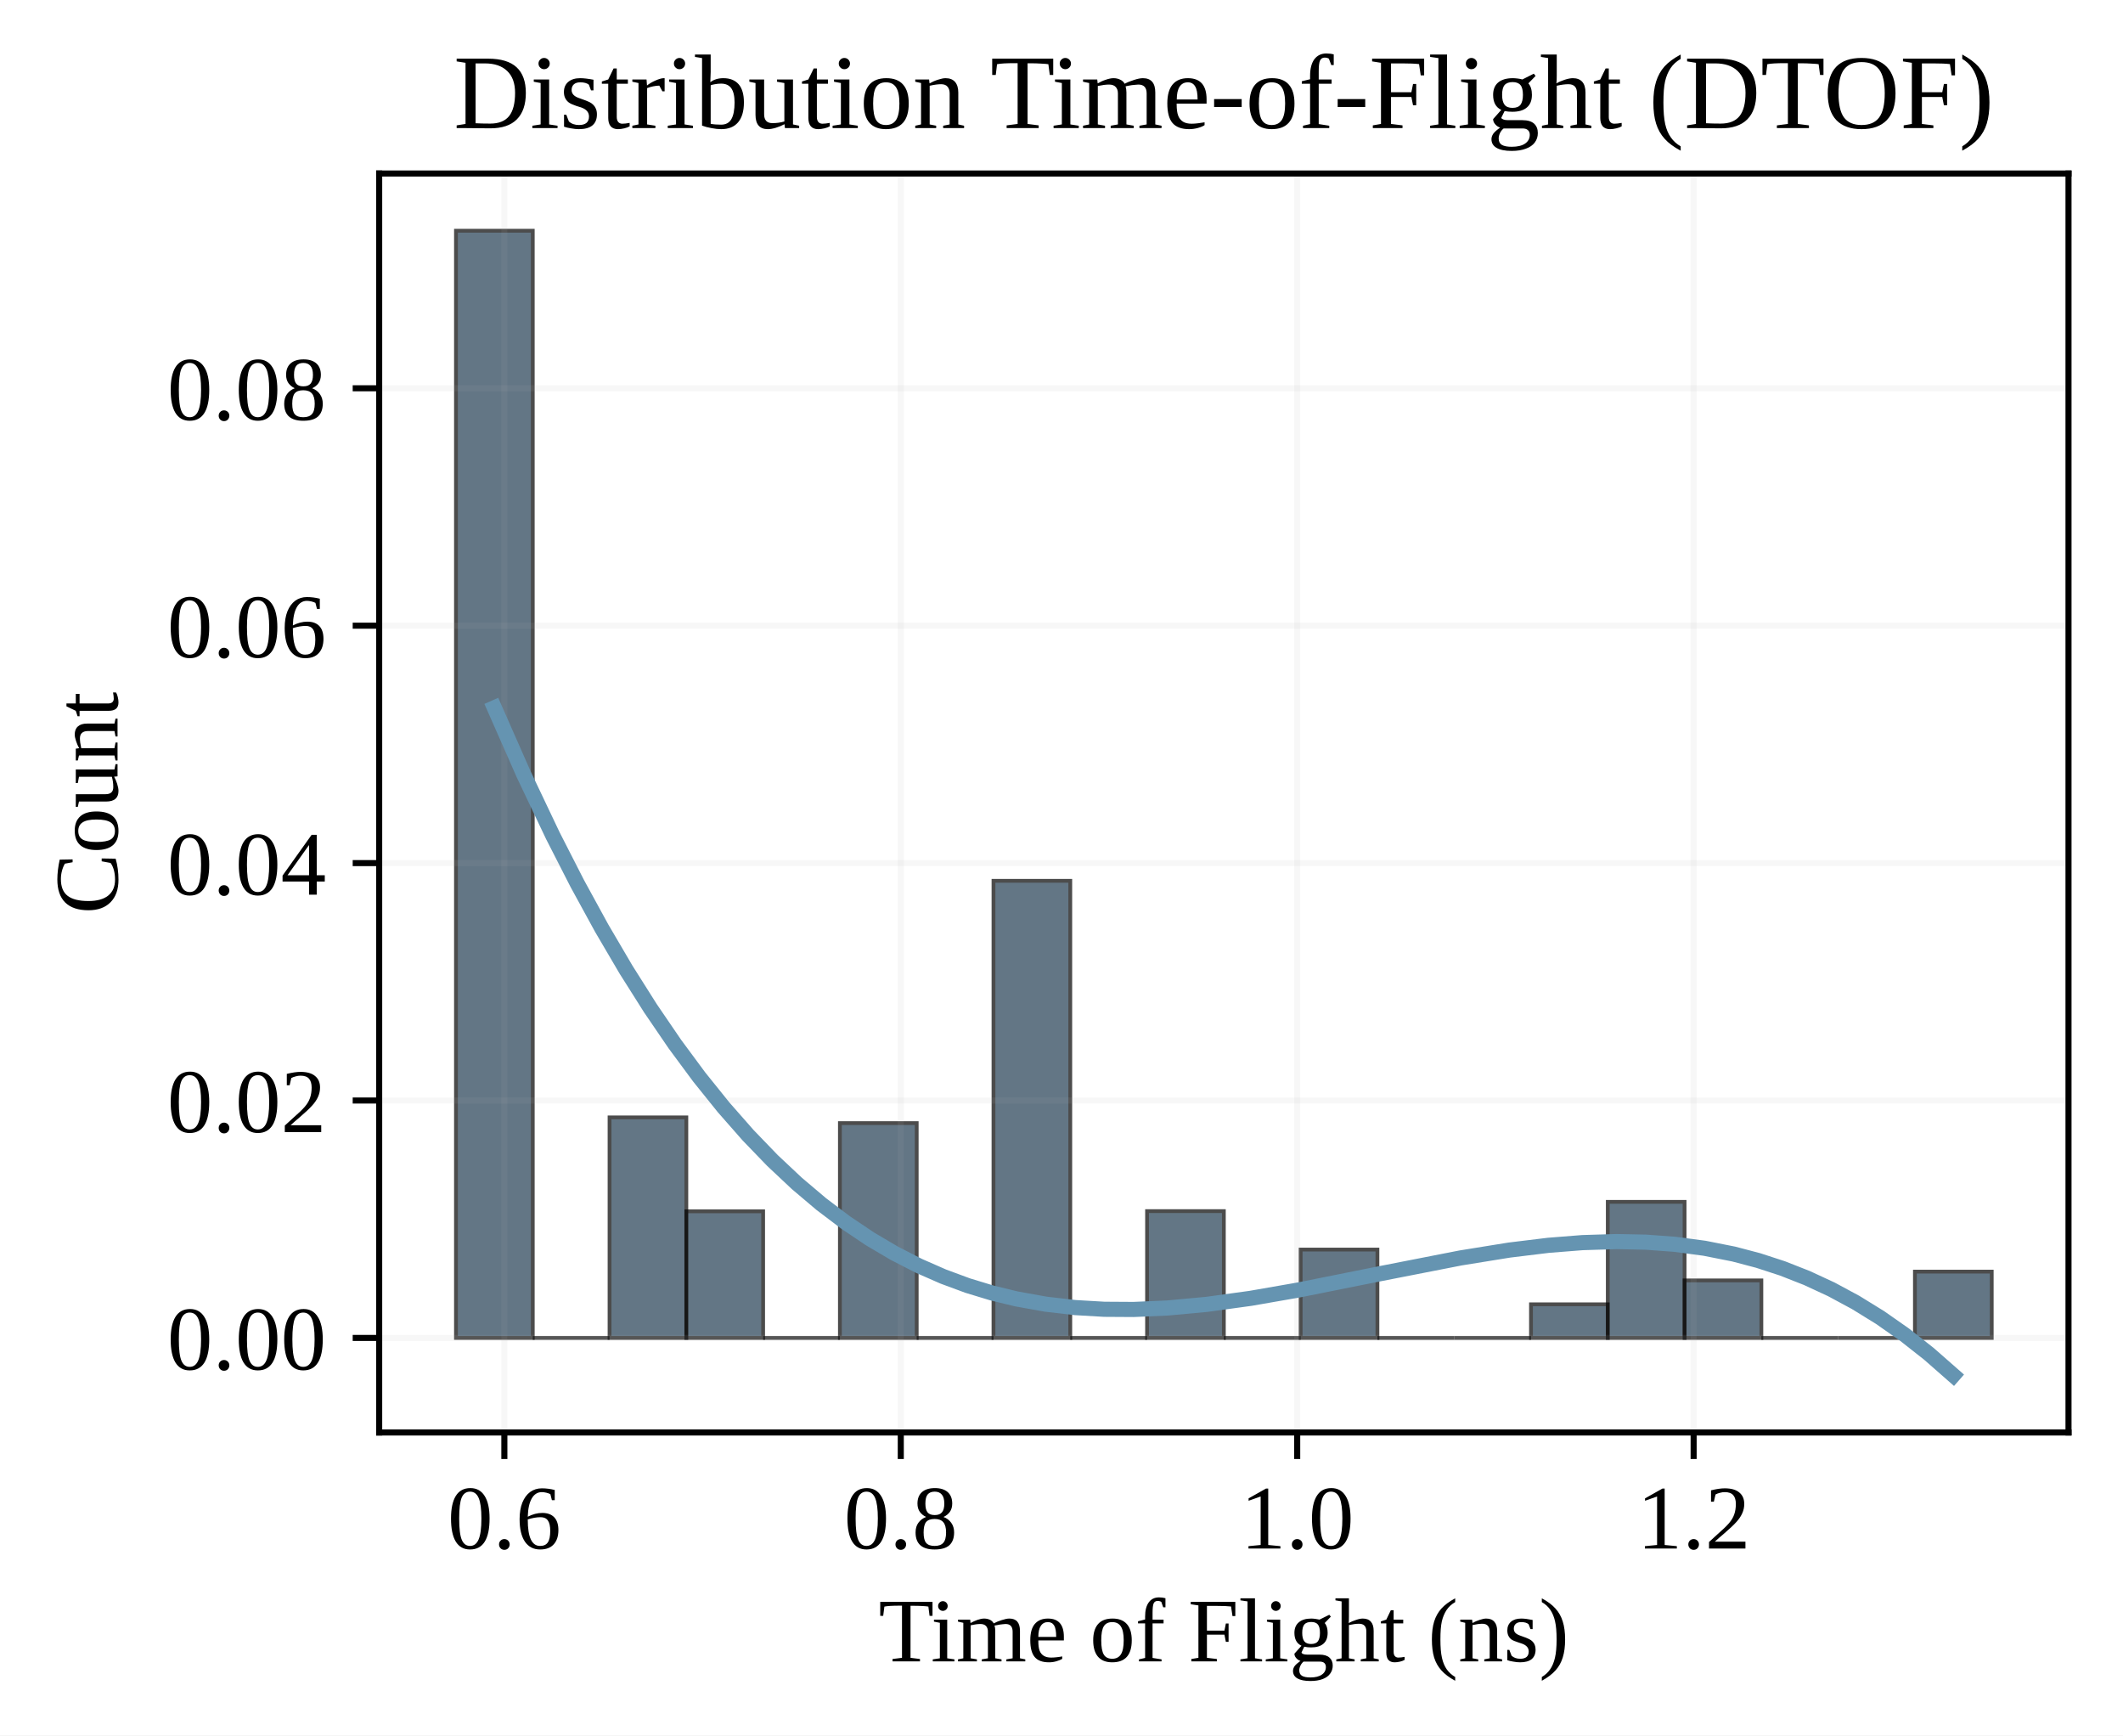
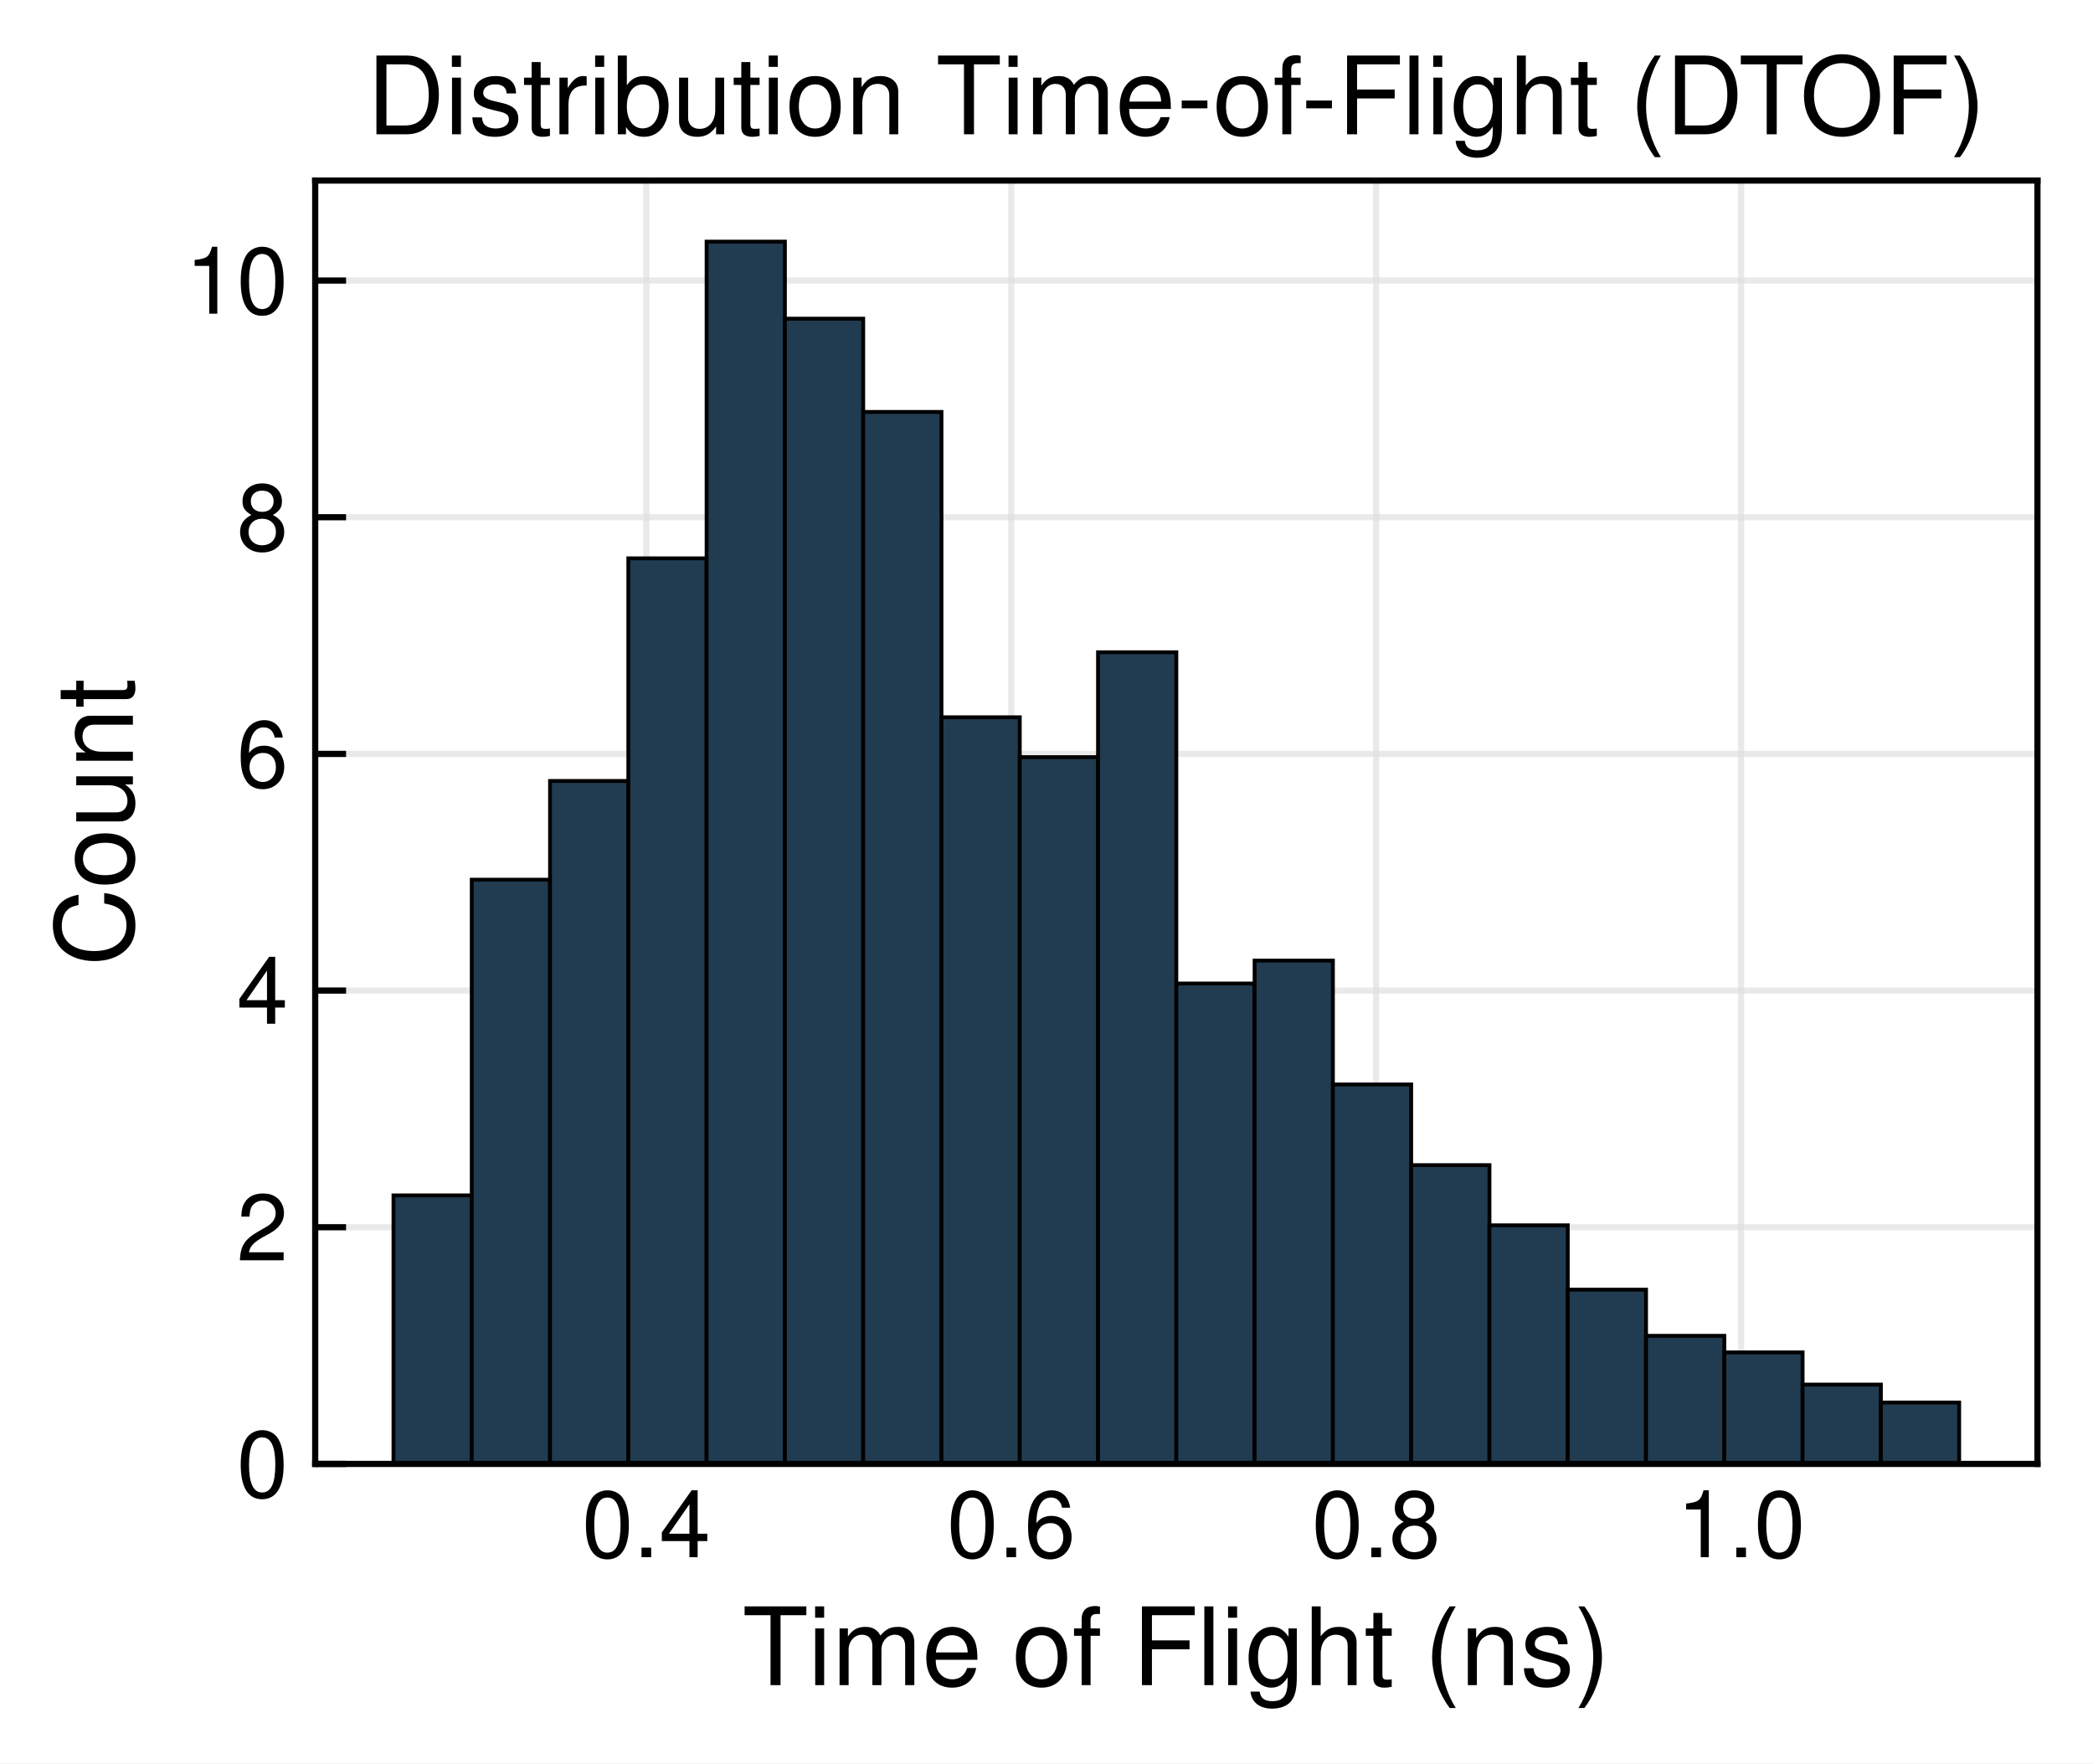
- <svg xmlns="http://www.w3.org/2000/svg" xmlns:xlink="http://www.w3.org/1999/xlink" width="280.499pt" height="229.262pt" viewBox="0 0 280.499 229.262" version="1.1">
+ <svg xmlns="http://www.w3.org/2000/svg" xmlns:xlink="http://www.w3.org/1999/xlink" width="271.25pt" height="228.533pt" viewBox="0 0 271.25 228.533" version="1.1">
  <defs>
    <style type="text/css">*{stroke-linejoin: round; stroke-linecap: butt}</style>
  </defs>
  <g id="figure_1">
    <g id="patch_1">
-       <path d="M 0 229.262  L 280.499 229.262  L 280.499 0  L 0 0  z " style="fill: #ffffff" />
+       <path d="M 0 228.533  L 271.25 228.533  L 271.25 -0  L 0 -0  z " style="fill: #ffffff" />
    </g>
    <g id="axes_1">
      <g id="patch_2">
-         <path d="M 50.099 189.241  L 273.299 189.241  L 273.299 22.921  L 50.099 22.921  z " style="fill: #ffffff" />
-       </g>
-       <g id="patch_3">
-         <path d="M 60.245 176.75  L 70.39 176.75  L 70.39 30.481  L 60.245 30.481  z " clip-path="url(#p711a093906)" style="fill: #213c51; opacity: 0.7; stroke: #000000; stroke-width: 0.5; stroke-linejoin: miter" />
-       </g>
-       <g id="patch_4">
-         <path d="M 70.39 176.75  L 80.536 176.75  L 80.536 176.75  L 70.39 176.75  z " clip-path="url(#p711a093906)" style="fill: #213c51; opacity: 0.7; stroke: #000000; stroke-width: 0.5; stroke-linejoin: miter" />
-       </g>
-       <g id="patch_5">
-         <path d="M 80.536 176.75  L 90.681 176.75  L 90.681 147.613  L 80.536 147.613  z " clip-path="url(#p711a093906)" style="fill: #213c51; opacity: 0.7; stroke: #000000; stroke-width: 0.5; stroke-linejoin: miter" />
-       </g>
-       <g id="patch_6">
-         <path d="M 90.681 176.75  L 100.827 176.75  L 100.827 160.023  L 90.681 160.023  z " clip-path="url(#p711a093906)" style="fill: #213c51; opacity: 0.7; stroke: #000000; stroke-width: 0.5; stroke-linejoin: miter" />
-       </g>
-       <g id="patch_7">
-         <path d="M 100.827 176.75  L 110.972 176.75  L 110.972 176.75  L 100.827 176.75  z " clip-path="url(#p711a093906)" style="fill: #213c51; opacity: 0.7; stroke: #000000; stroke-width: 0.5; stroke-linejoin: miter" />
-       </g>
-       <g id="patch_8">
-         <path d="M 110.972 176.75  L 121.118 176.75  L 121.118 148.369  L 110.972 148.369  z " clip-path="url(#p711a093906)" style="fill: #213c51; opacity: 0.7; stroke: #000000; stroke-width: 0.5; stroke-linejoin: miter" />
-       </g>
-       <g id="patch_9">
-         <path d="M 121.118 176.75  L 131.263 176.75  L 131.263 176.75  L 121.118 176.75  z " clip-path="url(#p711a093906)" style="fill: #213c51; opacity: 0.7; stroke: #000000; stroke-width: 0.5; stroke-linejoin: miter" />
-       </g>
-       <g id="patch_10">
-         <path d="M 131.263 176.75  L 141.408 176.75  L 141.408 116.36  L 131.263 116.36  z " clip-path="url(#p711a093906)" style="fill: #213c51; opacity: 0.7; stroke: #000000; stroke-width: 0.5; stroke-linejoin: miter" />
-       </g>
-       <g id="patch_11">
-         <path d="M 141.408 176.75  L 151.554 176.75  L 151.554 176.75  L 141.408 176.75  z " clip-path="url(#p711a093906)" style="fill: #213c51; opacity: 0.7; stroke: #000000; stroke-width: 0.5; stroke-linejoin: miter" />
-       </g>
-       <g id="patch_12">
-         <path d="M 151.554 176.75  L 161.699 176.75  L 161.699 159.996  L 151.554 159.996  z " clip-path="url(#p711a093906)" style="fill: #213c51; opacity: 0.7; stroke: #000000; stroke-width: 0.5; stroke-linejoin: miter" />
-       </g>
-       <g id="patch_13">
-         <path d="M 161.699 176.75  L 171.845 176.75  L 171.845 176.75  L 161.699 176.75  z " clip-path="url(#p711a093906)" style="fill: #213c51; opacity: 0.7; stroke: #000000; stroke-width: 0.5; stroke-linejoin: miter" />
-       </g>
-       <g id="patch_14">
-         <path d="M 171.845 176.75  L 181.99 176.75  L 181.99 165.076  L 171.845 165.076  z " clip-path="url(#p711a093906)" style="fill: #213c51; opacity: 0.7; stroke: #000000; stroke-width: 0.5; stroke-linejoin: miter" />
-       </g>
-       <g id="patch_15">
-         <path d="M 181.99 176.75  L 192.136 176.75  L 192.136 176.75  L 181.99 176.75  z " clip-path="url(#p711a093906)" style="fill: #213c51; opacity: 0.7; stroke: #000000; stroke-width: 0.5; stroke-linejoin: miter" />
-       </g>
-       <g id="patch_16">
-         <path d="M 192.136 176.75  L 202.281 176.75  L 202.281 176.75  L 192.136 176.75  z " clip-path="url(#p711a093906)" style="fill: #213c51; opacity: 0.7; stroke: #000000; stroke-width: 0.5; stroke-linejoin: miter" />
-       </g>
-       <g id="patch_17">
-         <path d="M 202.281 176.75  L 212.427 176.75  L 212.427 172.307  L 202.281 172.307  z " clip-path="url(#p711a093906)" style="fill: #213c51; opacity: 0.7; stroke: #000000; stroke-width: 0.5; stroke-linejoin: miter" />
-       </g>
-       <g id="patch_18">
-         <path d="M 212.427 176.75  L 222.572 176.75  L 222.572 158.773  L 212.427 158.773  z " clip-path="url(#p711a093906)" style="fill: #213c51; opacity: 0.7; stroke: #000000; stroke-width: 0.5; stroke-linejoin: miter" />
-       </g>
-       <g id="patch_19">
-         <path d="M 222.572 176.75  L 232.718 176.75  L 232.718 169.15  L 222.572 169.15  z " clip-path="url(#p711a093906)" style="fill: #213c51; opacity: 0.7; stroke: #000000; stroke-width: 0.5; stroke-linejoin: miter" />
-       </g>
-       <g id="patch_20">
-         <path d="M 232.718 176.75  L 242.863 176.75  L 242.863 176.75  L 232.718 176.75  z " clip-path="url(#p711a093906)" style="fill: #213c51; opacity: 0.7; stroke: #000000; stroke-width: 0.5; stroke-linejoin: miter" />
-       </g>
-       <g id="patch_21">
-         <path d="M 242.863 176.75  L 253.008 176.75  L 253.008 176.75  L 242.863 176.75  z " clip-path="url(#p711a093906)" style="fill: #213c51; opacity: 0.7; stroke: #000000; stroke-width: 0.5; stroke-linejoin: miter" />
-       </g>
-       <g id="patch_22">
-         <path d="M 253.008 176.75  L 263.154 176.75  L 263.154 167.989  L 253.008 167.989  z " clip-path="url(#p711a093906)" style="fill: #213c51; opacity: 0.7; stroke: #000000; stroke-width: 0.5; stroke-linejoin: miter" />
+         <path d="M 40.85 189.72  L 264.05 189.72  L 264.05 23.4  L 40.85 23.4  z " style="fill: #ffffff" />
      </g>
      <g id="matplotlib.axis_1">
        <g id="xtick_1">
          <g id="line2d_1">
-             <path d="M 66.638 189.241  L 66.638 22.921  " clip-path="url(#p711a093906)" style="fill: none; stroke: #b0b0b0; stroke-opacity: 0.1; stroke-width: 0.8; stroke-linecap: square" />
+             <path d="M 83.762 189.72  L 83.762 23.4  " clip-path="url(#p02d83af832)" style="fill: none; stroke: #e0e0e0; stroke-opacity: 0.7; stroke-width: 0.8; stroke-linecap: square" />
          </g>
          <g id="line2d_2">
            <defs>
-               <path id="mbfca05fbd4" d="M 0 0  L 0 3.5  " style="stroke: #000000; stroke-width: 0.8" />
+               <path id="mf2703febbb" d="M 0 0  L 0 -4  " style="stroke: #000000; stroke-width: 0.8" />
            </defs>
            <g>
-               <use xlink:href="#mbfca05fbd4" x="66.638" y="189.241" style="stroke: #000000; stroke-width: 0.8" />
+               <use xlink:href="#mf2703febbb" x="83.762" y="189.72" style="stroke: #000000; stroke-width: 0.8" />
            </g>
          </g>
          <g id="text_1">
-             <text style="font: 12px 'Times New Roman', 'Times', serif; text-anchor: middle" x="66.638" y="204.574" transform="rotate(-0 66.63846 204.5737)">0.6</text>
+             <text style="font-size: 12px; font-family: 'Helvetica', 'Arial', sans-serif; text-anchor: middle" x="83.762" y="201.81" transform="rotate(-0 83.76231 201.8097)">0.4</text>
          </g>
        </g>
        <g id="xtick_2">
          <g id="line2d_3">
-             <path d="M 119.015 189.241  L 119.015 22.921  " clip-path="url(#p711a093906)" style="fill: none; stroke: #b0b0b0; stroke-opacity: 0.1; stroke-width: 0.8; stroke-linecap: square" />
+             <path d="M 131.056 189.72  L 131.056 23.4  " clip-path="url(#p02d83af832)" style="fill: none; stroke: #e0e0e0; stroke-opacity: 0.7; stroke-width: 0.8; stroke-linecap: square" />
          </g>
          <g id="line2d_4">
            <g>
-               <use xlink:href="#mbfca05fbd4" x="119.015" y="189.241" style="stroke: #000000; stroke-width: 0.8" />
+               <use xlink:href="#mf2703febbb" x="131.056" y="189.72" style="stroke: #000000; stroke-width: 0.8" />
            </g>
          </g>
          <g id="text_2">
-             <text style="font: 12px 'Times New Roman', 'Times', serif; text-anchor: middle" x="119.015" y="204.574" transform="rotate(-0 119.0154 204.5737)">0.8</text>
+             <text style="font-size: 12px; font-family: 'Helvetica', 'Arial', sans-serif; text-anchor: middle" x="131.056" y="201.81" transform="rotate(-0 131.0557 201.8097)">0.6</text>
          </g>
        </g>
        <g id="xtick_3">
          <g id="line2d_5">
-             <path d="M 171.392 189.241  L 171.392 22.921  " clip-path="url(#p711a093906)" style="fill: none; stroke: #b0b0b0; stroke-opacity: 0.1; stroke-width: 0.8; stroke-linecap: square" />
+             <path d="M 178.349 189.72  L 178.349 23.4  " clip-path="url(#p02d83af832)" style="fill: none; stroke: #e0e0e0; stroke-opacity: 0.7; stroke-width: 0.8; stroke-linecap: square" />
          </g>
          <g id="line2d_6">
            <g>
-               <use xlink:href="#mbfca05fbd4" x="171.392" y="189.241" style="stroke: #000000; stroke-width: 0.8" />
+               <use xlink:href="#mf2703febbb" x="178.349" y="189.72" style="stroke: #000000; stroke-width: 0.8" />
            </g>
          </g>
          <g id="text_3">
-             <text style="font: 12px 'Times New Roman', 'Times', serif; text-anchor: middle" x="171.392" y="204.574" transform="rotate(-0 171.3924 204.5737)">1.0</text>
+             <text style="font-size: 12px; font-family: 'Helvetica', 'Arial', sans-serif; text-anchor: middle" x="178.349" y="201.81" transform="rotate(-0 178.3492 201.8097)">0.8</text>
          </g>
        </g>
        <g id="xtick_4">
          <g id="line2d_7">
-             <path d="M 223.769 189.241  L 223.769 22.921  " clip-path="url(#p711a093906)" style="fill: none; stroke: #b0b0b0; stroke-opacity: 0.1; stroke-width: 0.8; stroke-linecap: square" />
+             <path d="M 225.643 189.72  L 225.643 23.4  " clip-path="url(#p02d83af832)" style="fill: none; stroke: #e0e0e0; stroke-opacity: 0.7; stroke-width: 0.8; stroke-linecap: square" />
          </g>
          <g id="line2d_8">
            <g>
-               <use xlink:href="#mbfca05fbd4" x="223.769" y="189.241" style="stroke: #000000; stroke-width: 0.8" />
+               <use xlink:href="#mf2703febbb" x="225.643" y="189.72" style="stroke: #000000; stroke-width: 0.8" />
            </g>
          </g>
          <g id="text_4">
-             <text style="font: 12px 'Times New Roman', 'Times', serif; text-anchor: middle" x="223.769" y="204.574" transform="rotate(-0 223.7693 204.5737)">1.2</text>
+             <text style="font-size: 12px; font-family: 'Helvetica', 'Arial', sans-serif; text-anchor: middle" x="225.643" y="201.81" transform="rotate(-0 225.6426 201.8097)">1.0</text>
          </g>
        </g>
        <g id="text_5">
-           <text style="font: 12px 'Times New Roman', 'Times', serif; text-anchor: middle" x="161.699" y="219.473" transform="rotate(-0 161.6994 219.4731)">Time of Flight (ns)</text>
+           <text style="font-size: 14px; font-family: 'Helvetica', 'Arial', sans-serif; text-anchor: middle" x="152.45" y="218.386" transform="rotate(-0 152.4497 218.3862)">Time of Flight (ns)</text>
        </g>
      </g>
      <g id="matplotlib.axis_2">
        <g id="ytick_1">
          <g id="line2d_9">
-             <path d="M 50.099 176.75  L 273.299 176.75  " clip-path="url(#p711a093906)" style="fill: none; stroke: #b0b0b0; stroke-opacity: 0.1; stroke-width: 0.8; stroke-linecap: square" />
+             <path d="M 40.85 189.72  L 264.05 189.72  " clip-path="url(#p02d83af832)" style="fill: none; stroke: #e0e0e0; stroke-opacity: 0.7; stroke-width: 0.8; stroke-linecap: square" />
          </g>
          <g id="line2d_10">
            <defs>
-               <path id="ma325c2ba21" d="M 0 0  L -3.5 0  " style="stroke: #000000; stroke-width: 0.8" />
+               <path id="m06cb91511c" d="M 0 0  L 4 0  " style="stroke: #000000; stroke-width: 0.8" />
            </defs>
            <g>
-               <use xlink:href="#ma325c2ba21" x="50.099" y="176.75" style="stroke: #000000; stroke-width: 0.8" />
+               <use xlink:href="#m06cb91511c" x="40.85" y="189.72" style="stroke: #000000; stroke-width: 0.8" />
            </g>
          </g>
          <g id="text_6">
-             <text style="font: 12px 'Times New Roman', 'Times', serif; text-anchor: end" x="43.099" y="180.916" transform="rotate(-0 43.09938 180.9162)">0.00</text>
+             <text style="font-size: 12px; font-family: 'Helvetica', 'Arial', sans-serif; text-anchor: end" x="37.35" y="194.015" transform="rotate(-0 37.34969 194.015)">0</text>
          </g>
        </g>
        <g id="ytick_2">
          <g id="line2d_11">
-             <path d="M 50.099 145.387  L 273.299 145.387  " clip-path="url(#p711a093906)" style="fill: none; stroke: #b0b0b0; stroke-opacity: 0.1; stroke-width: 0.8; stroke-linecap: square" />
+             <path d="M 40.85 159.048  L 264.05 159.048  " clip-path="url(#p02d83af832)" style="fill: none; stroke: #e0e0e0; stroke-opacity: 0.7; stroke-width: 0.8; stroke-linecap: square" />
          </g>
          <g id="line2d_12">
            <g>
-               <use xlink:href="#ma325c2ba21" x="50.099" y="145.387" style="stroke: #000000; stroke-width: 0.8" />
+               <use xlink:href="#m06cb91511c" x="40.85" y="159.048" style="stroke: #000000; stroke-width: 0.8" />
            </g>
          </g>
          <g id="text_7">
-             <text style="font: 12px 'Times New Roman', 'Times', serif; text-anchor: end" x="43.099" y="149.553" transform="rotate(-0 43.09938 149.5529)">0.02</text>
+             <text style="font-size: 12px; font-family: 'Helvetica', 'Arial', sans-serif; text-anchor: end" x="37.35" y="163.342" transform="rotate(-0 37.34969 163.3423)">2</text>
          </g>
        </g>
        <g id="ytick_3">
          <g id="line2d_13">
-             <path d="M 50.099 114.023  L 273.299 114.023  " clip-path="url(#p711a093906)" style="fill: none; stroke: #b0b0b0; stroke-opacity: 0.1; stroke-width: 0.8; stroke-linecap: square" />
+             <path d="M 40.85 128.375  L 264.05 128.375  " clip-path="url(#p02d83af832)" style="fill: none; stroke: #e0e0e0; stroke-opacity: 0.7; stroke-width: 0.8; stroke-linecap: square" />
          </g>
          <g id="line2d_14">
            <g>
-               <use xlink:href="#ma325c2ba21" x="50.099" y="114.023" style="stroke: #000000; stroke-width: 0.8" />
+               <use xlink:href="#m06cb91511c" x="40.85" y="128.375" style="stroke: #000000; stroke-width: 0.8" />
            </g>
          </g>
          <g id="text_8">
-             <text style="font: 12px 'Times New Roman', 'Times', serif; text-anchor: end" x="43.099" y="118.19" transform="rotate(-0 43.09938 118.1895)">0.04</text>
+             <text style="font-size: 12px; font-family: 'Helvetica', 'Arial', sans-serif; text-anchor: end" x="37.35" y="132.67" transform="rotate(-0 37.34969 132.6696)">4</text>
          </g>
        </g>
        <g id="ytick_4">
          <g id="line2d_15">
-             <path d="M 50.099 82.66  L 273.299 82.66  " clip-path="url(#p711a093906)" style="fill: none; stroke: #b0b0b0; stroke-opacity: 0.1; stroke-width: 0.8; stroke-linecap: square" />
+             <path d="M 40.85 97.702  L 264.05 97.702  " clip-path="url(#p02d83af832)" style="fill: none; stroke: #e0e0e0; stroke-opacity: 0.7; stroke-width: 0.8; stroke-linecap: square" />
          </g>
          <g id="line2d_16">
            <g>
-               <use xlink:href="#ma325c2ba21" x="50.099" y="82.66" style="stroke: #000000; stroke-width: 0.8" />
+               <use xlink:href="#m06cb91511c" x="40.85" y="97.702" style="stroke: #000000; stroke-width: 0.8" />
            </g>
          </g>
          <g id="text_9">
-             <text style="font: 12px 'Times New Roman', 'Times', serif; text-anchor: end" x="43.099" y="86.826" transform="rotate(-0 43.09938 86.82618)">0.06</text>
+             <text style="font-size: 12px; font-family: 'Helvetica', 'Arial', sans-serif; text-anchor: end" x="37.35" y="101.997" transform="rotate(-0 37.34969 101.9969)">6</text>
          </g>
        </g>
        <g id="ytick_5">
          <g id="line2d_17">
-             <path d="M 50.099 51.297  L 273.299 51.297  " clip-path="url(#p711a093906)" style="fill: none; stroke: #b0b0b0; stroke-opacity: 0.1; stroke-width: 0.8; stroke-linecap: square" />
+             <path d="M 40.85 67.03  L 264.05 67.03  " clip-path="url(#p02d83af832)" style="fill: none; stroke: #e0e0e0; stroke-opacity: 0.7; stroke-width: 0.8; stroke-linecap: square" />
          </g>
          <g id="line2d_18">
            <g>
-               <use xlink:href="#ma325c2ba21" x="50.099" y="51.297" style="stroke: #000000; stroke-width: 0.8" />
+               <use xlink:href="#m06cb91511c" x="40.85" y="67.03" style="stroke: #000000; stroke-width: 0.8" />
            </g>
          </g>
          <g id="text_10">
-             <text style="font: 12px 'Times New Roman', 'Times', serif; text-anchor: end" x="43.099" y="55.463" transform="rotate(-0 43.09938 55.46285)">0.08</text>
-           </g>
-         </g>
-         <g id="text_11">
-           <text style="font: 12px 'Times New Roman', 'Times', serif; text-anchor: middle" x="15.533" y="106.081" transform="rotate(-90 15.5325 106.0812)">Count</text>
-         </g>
-       </g>
-       <g id="line2d_19">
-         <path d="M 65.318 93.502  L 69.186 102.279  L 73.054 110.418  L 76.277 116.727  L 79.501 122.621  L 82.724 128.112  L 85.948 133.213  L 89.171 137.937  L 92.395 142.295  L 95.618 146.302  L 98.842 149.97  L 102.065 153.312  L 105.289 156.34  L 108.512 159.067  L 111.736 161.507  L 114.959 163.671  L 118.183 165.573  L 121.406 167.226  L 124.629 168.641  L 127.853 169.833  L 131.076 170.813  L 134.3 171.595  L 138.168 172.289  L 142.036 172.738  L 145.904 172.964  L 149.773 172.988  L 154.285 172.792  L 159.443 172.315  L 165.245 171.517  L 171.692 170.394  L 182.007 168.329  L 192.967 166.184  L 199.414 165.143  L 204.572 164.514  L 209.084 164.157  L 213.597 164.018  L 217.465 164.097  L 221.334 164.384  L 225.202 164.901  L 229.07 165.669  L 232.293 166.518  L 235.517 167.569  L 238.74 168.836  L 241.964 170.331  L 245.187 172.068  L 248.411 174.058  L 251.634 176.315  L 254.858 178.852  L 258.081 181.681  L 258.081 181.681  " clip-path="url(#p711a093906)" style="fill: none; stroke: #6594b1; stroke-width: 2; stroke-linecap: square" />
+             <text style="font-size: 12px; font-family: 'Helvetica', 'Arial', sans-serif; text-anchor: end" x="37.35" y="71.324" transform="rotate(-0 37.34969 71.32424)">8</text>
+           </g>
+         </g>
+         <g id="ytick_6">
+           <g id="line2d_19">
+             <path d="M 40.85 36.357  L 264.05 36.357  " clip-path="url(#p02d83af832)" style="fill: none; stroke: #e0e0e0; stroke-opacity: 0.7; stroke-width: 0.8; stroke-linecap: square" />
+           </g>
+           <g id="line2d_20">
+             <g>
+               <use xlink:href="#m06cb91511c" x="40.85" y="36.357" style="stroke: #000000; stroke-width: 0.8" />
+             </g>
+           </g>
+           <g id="text_11">
+             <text style="font-size: 12px; font-family: 'Helvetica', 'Arial', sans-serif; text-anchor: end" x="37.35" y="40.652" transform="rotate(-0 37.34969 40.65155)">10</text>
+           </g>
+         </g>
+         <g id="text_12">
+           <text style="font-size: 14px; font-family: 'Helvetica', 'Arial', sans-serif; text-anchor: middle" x="17.221" y="106.56" transform="rotate(-90 17.22094 106.5603)">Count</text>
+         </g>
+       </g>
+       <g id="patch_3">
+         <path d="M 50.995 189.72  L 61.141 189.72  L 61.141 154.92  L 50.995 154.92  z " clip-path="url(#p02d83af832)" style="fill: #213c51; stroke: #000000; stroke-width: 0.5; stroke-linejoin: miter" />
+       </g>
+       <g id="patch_4">
+         <path d="M 61.141 189.72  L 71.286 189.72  L 71.286 114.01  L 61.141 114.01  z " clip-path="url(#p02d83af832)" style="fill: #213c51; stroke: #000000; stroke-width: 0.5; stroke-linejoin: miter" />
+       </g>
+       <g id="patch_5">
+         <path d="M 71.286 189.72  L 81.432 189.72  L 81.432 101.214  L 71.286 101.214  z " clip-path="url(#p02d83af832)" style="fill: #213c51; stroke: #000000; stroke-width: 0.5; stroke-linejoin: miter" />
+       </g>
+       <g id="patch_6">
+         <path d="M 81.432 189.72  L 91.577 189.72  L 91.577 72.358  L 81.432 72.358  z " clip-path="url(#p02d83af832)" style="fill: #213c51; stroke: #000000; stroke-width: 0.5; stroke-linejoin: miter" />
+       </g>
+       <g id="patch_7">
+         <path d="M 91.577 189.72  L 101.722 189.72  L 101.722 31.32  L 91.577 31.32  z " clip-path="url(#p02d83af832)" style="fill: #213c51; stroke: #000000; stroke-width: 0.5; stroke-linejoin: miter" />
+       </g>
+       <g id="patch_8">
+         <path d="M 101.722 189.72  L 111.868 189.72  L 111.868 41.302  L 101.722 41.302  z " clip-path="url(#p02d83af832)" style="fill: #213c51; stroke: #000000; stroke-width: 0.5; stroke-linejoin: miter" />
+       </g>
+       <g id="patch_9">
+         <path d="M 111.868 189.72  L 122.013 189.72  L 122.013 53.384  L 111.868 53.384  z " clip-path="url(#p02d83af832)" style="fill: #213c51; stroke: #000000; stroke-width: 0.5; stroke-linejoin: miter" />
+       </g>
+       <g id="patch_10">
+         <path d="M 122.013 189.72  L 132.159 189.72  L 132.159 92.958  L 122.013 92.958  z " clip-path="url(#p02d83af832)" style="fill: #213c51; stroke: #000000; stroke-width: 0.5; stroke-linejoin: miter" />
+       </g>
+       <g id="patch_11">
+         <path d="M 132.159 189.72  L 142.304 189.72  L 142.304 98.125  L 132.159 98.125  z " clip-path="url(#p02d83af832)" style="fill: #213c51; stroke: #000000; stroke-width: 0.5; stroke-linejoin: miter" />
+       </g>
+       <g id="patch_12">
+         <path d="M 142.304 189.72  L 152.45 189.72  L 152.45 84.531  L 142.304 84.531  z " clip-path="url(#p02d83af832)" style="fill: #213c51; stroke: #000000; stroke-width: 0.5; stroke-linejoin: miter" />
+       </g>
+       <g id="patch_13">
+         <path d="M 152.45 189.72  L 162.595 189.72  L 162.595 127.459  L 152.45 127.459  z " clip-path="url(#p02d83af832)" style="fill: #213c51; stroke: #000000; stroke-width: 0.5; stroke-linejoin: miter" />
+       </g>
+       <g id="patch_14">
+         <path d="M 162.595 189.72  L 172.741 189.72  L 172.741 124.489  L 162.595 124.489  z " clip-path="url(#p02d83af832)" style="fill: #213c51; stroke: #000000; stroke-width: 0.5; stroke-linejoin: miter" />
+       </g>
+       <g id="patch_15">
+         <path d="M 172.741 189.72  L 182.886 189.72  L 182.886 140.537  L 172.741 140.537  z " clip-path="url(#p02d83af832)" style="fill: #213c51; stroke: #000000; stroke-width: 0.5; stroke-linejoin: miter" />
+       </g>
+       <g id="patch_16">
+         <path d="M 182.886 189.72  L 193.031 189.72  L 193.031 151.001  L 182.886 151.001  z " clip-path="url(#p02d83af832)" style="fill: #213c51; stroke: #000000; stroke-width: 0.5; stroke-linejoin: miter" />
+       </g>
+       <g id="patch_17">
+         <path d="M 193.032 189.72  L 203.177 189.72  L 203.177 158.797  L 193.032 158.797  z " clip-path="url(#p02d83af832)" style="fill: #213c51; stroke: #000000; stroke-width: 0.5; stroke-linejoin: miter" />
+       </g>
+       <g id="patch_18">
+         <path d="M 203.177 189.72  L 213.322 189.72  L 213.322 167.134  L 203.177 167.134  z " clip-path="url(#p02d83af832)" style="fill: #213c51; stroke: #000000; stroke-width: 0.5; stroke-linejoin: miter" />
+       </g>
+       <g id="patch_19">
+         <path d="M 213.322 189.72  L 223.468 189.72  L 223.468 173.117  L 213.322 173.117  z " clip-path="url(#p02d83af832)" style="fill: #213c51; stroke: #000000; stroke-width: 0.5; stroke-linejoin: miter" />
+       </g>
+       <g id="patch_20">
+         <path d="M 223.468 189.72  L 233.613 189.72  L 233.613 175.27  L 223.468 175.27  z " clip-path="url(#p02d83af832)" style="fill: #213c51; stroke: #000000; stroke-width: 0.5; stroke-linejoin: miter" />
+       </g>
+       <g id="patch_21">
+         <path d="M 233.613 189.72  L 243.759 189.72  L 243.759 179.44  L 233.613 179.44  z " clip-path="url(#p02d83af832)" style="fill: #213c51; stroke: #000000; stroke-width: 0.5; stroke-linejoin: miter" />
+       </g>
+       <g id="patch_22">
+         <path d="M 243.759 189.72  L 253.904 189.72  L 253.904 181.761  L 243.759 181.761  z " clip-path="url(#p02d83af832)" style="fill: #213c51; stroke: #000000; stroke-width: 0.5; stroke-linejoin: miter" />
      </g>
      <g id="patch_23">
-         <path d="M 50.099 189.241  L 50.099 22.921  " style="fill: none; stroke: #000000; stroke-width: 0.8; stroke-linejoin: miter; stroke-linecap: square" />
+         <path d="M 40.85 189.72  L 40.85 23.4  " style="fill: none; stroke: #000000; stroke-width: 0.8; stroke-linejoin: miter; stroke-linecap: square" />
      </g>
      <g id="patch_24">
-         <path d="M 273.299 189.241  L 273.299 22.921  " style="fill: none; stroke: #000000; stroke-width: 0.8; stroke-linejoin: miter; stroke-linecap: square" />
+         <path d="M 264.05 189.72  L 264.05 23.4  " style="fill: none; stroke: #000000; stroke-width: 0.8; stroke-linejoin: miter; stroke-linecap: square" />
      </g>
      <g id="patch_25">
-         <path d="M 50.099 189.241  L 273.299 189.241  " style="fill: none; stroke: #000000; stroke-width: 0.8; stroke-linejoin: miter; stroke-linecap: square" />
+         <path d="M 40.85 189.72  L 264.05 189.72  " style="fill: none; stroke: #000000; stroke-width: 0.8; stroke-linejoin: miter; stroke-linecap: square" />
      </g>
      <g id="patch_26">
-         <path d="M 50.099 22.921  L 273.299 22.921  " style="fill: none; stroke: #000000; stroke-width: 0.8; stroke-linejoin: miter; stroke-linecap: square" />
-       </g>
-       <g id="text_12">
-         <text style="font: 14px 'Times New Roman', 'Times', serif; text-anchor: middle" x="161.699" y="16.921" transform="rotate(-0 161.6994 16.92125)">Distribution Time-of-Flight (DTOF)</text>
+         <path d="M 40.85 23.4  L 264.05 23.4  " style="fill: none; stroke: #000000; stroke-width: 0.8; stroke-linejoin: miter; stroke-linecap: square" />
+       </g>
+       <g id="text_13">
+         <text style="font-size: 14px; font-family: 'Helvetica', 'Arial', sans-serif; text-anchor: middle" x="152.45" y="17.4" transform="rotate(-0 152.4497 17.40031)">Distribution Time-of-Flight (DTOF)</text>
      </g>
    </g>
  </g>
  <defs>
-     <clipPath id="p711a093906">
-       <rect x="50.099" y="22.921" width="223.2" height="166.32" />
+     <clipPath id="p02d83af832">
+       <rect x="40.85" y="23.4" width="223.2" height="166.32" />
    </clipPath>
  </defs>
</svg>
